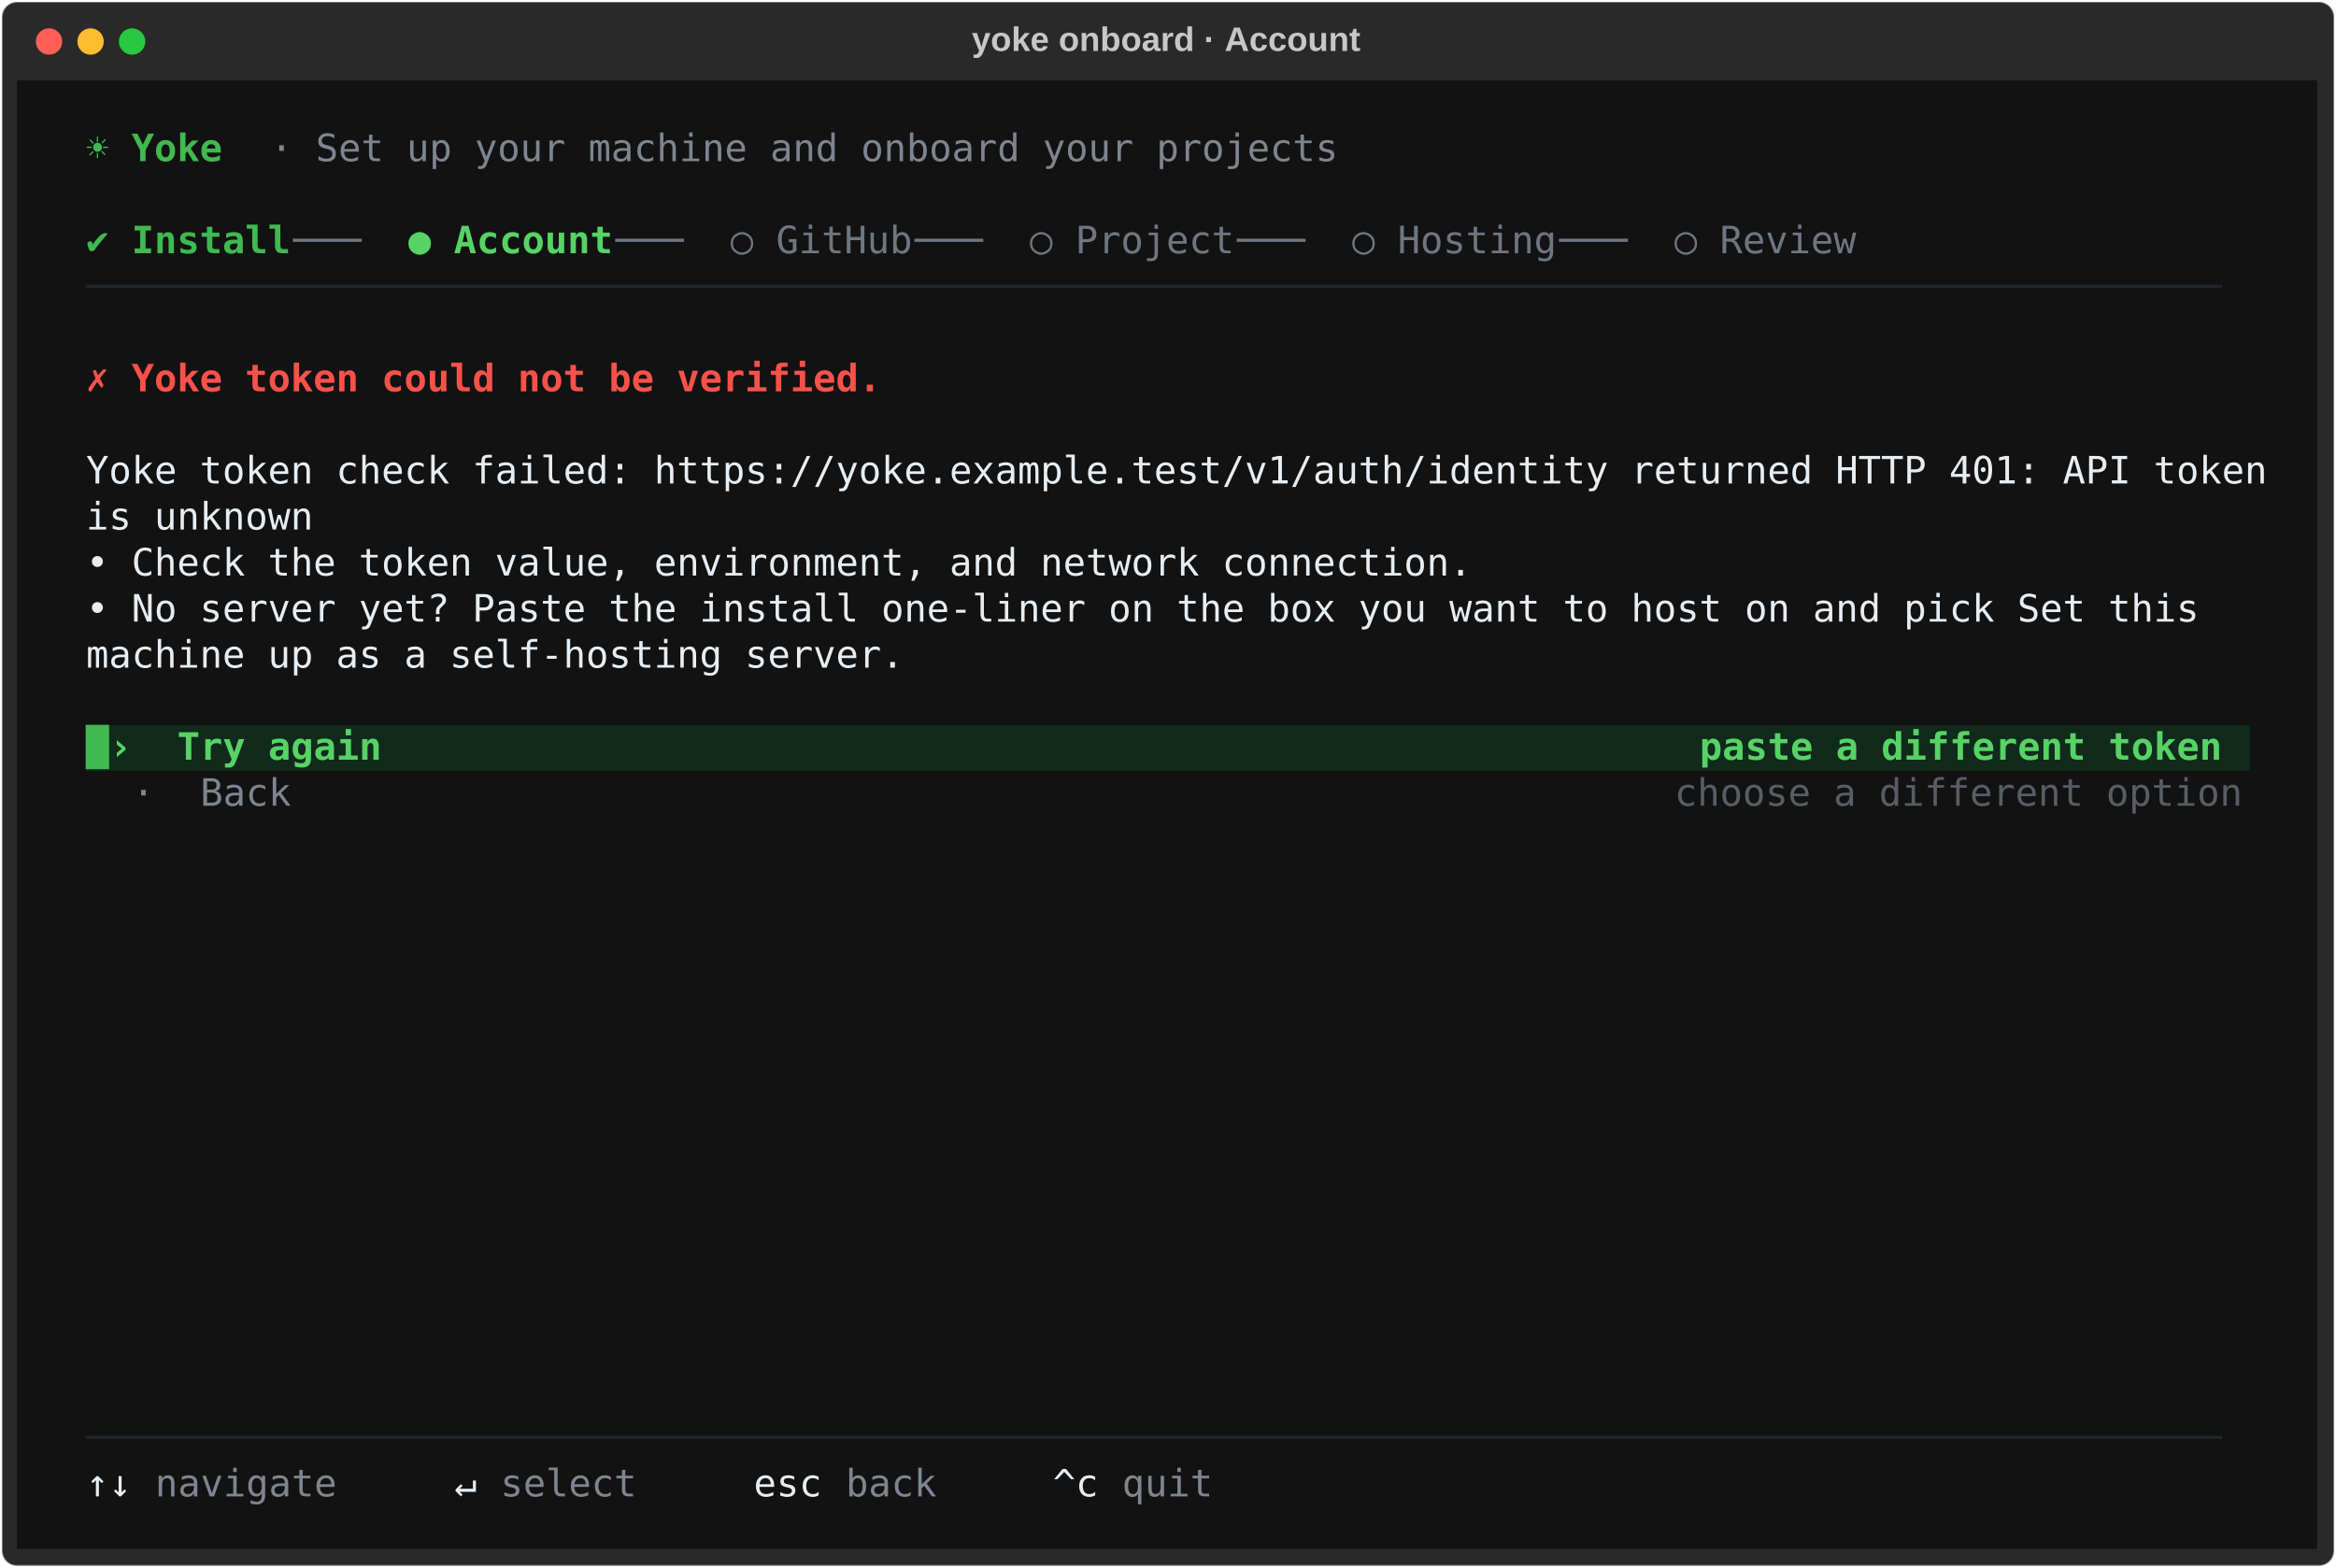
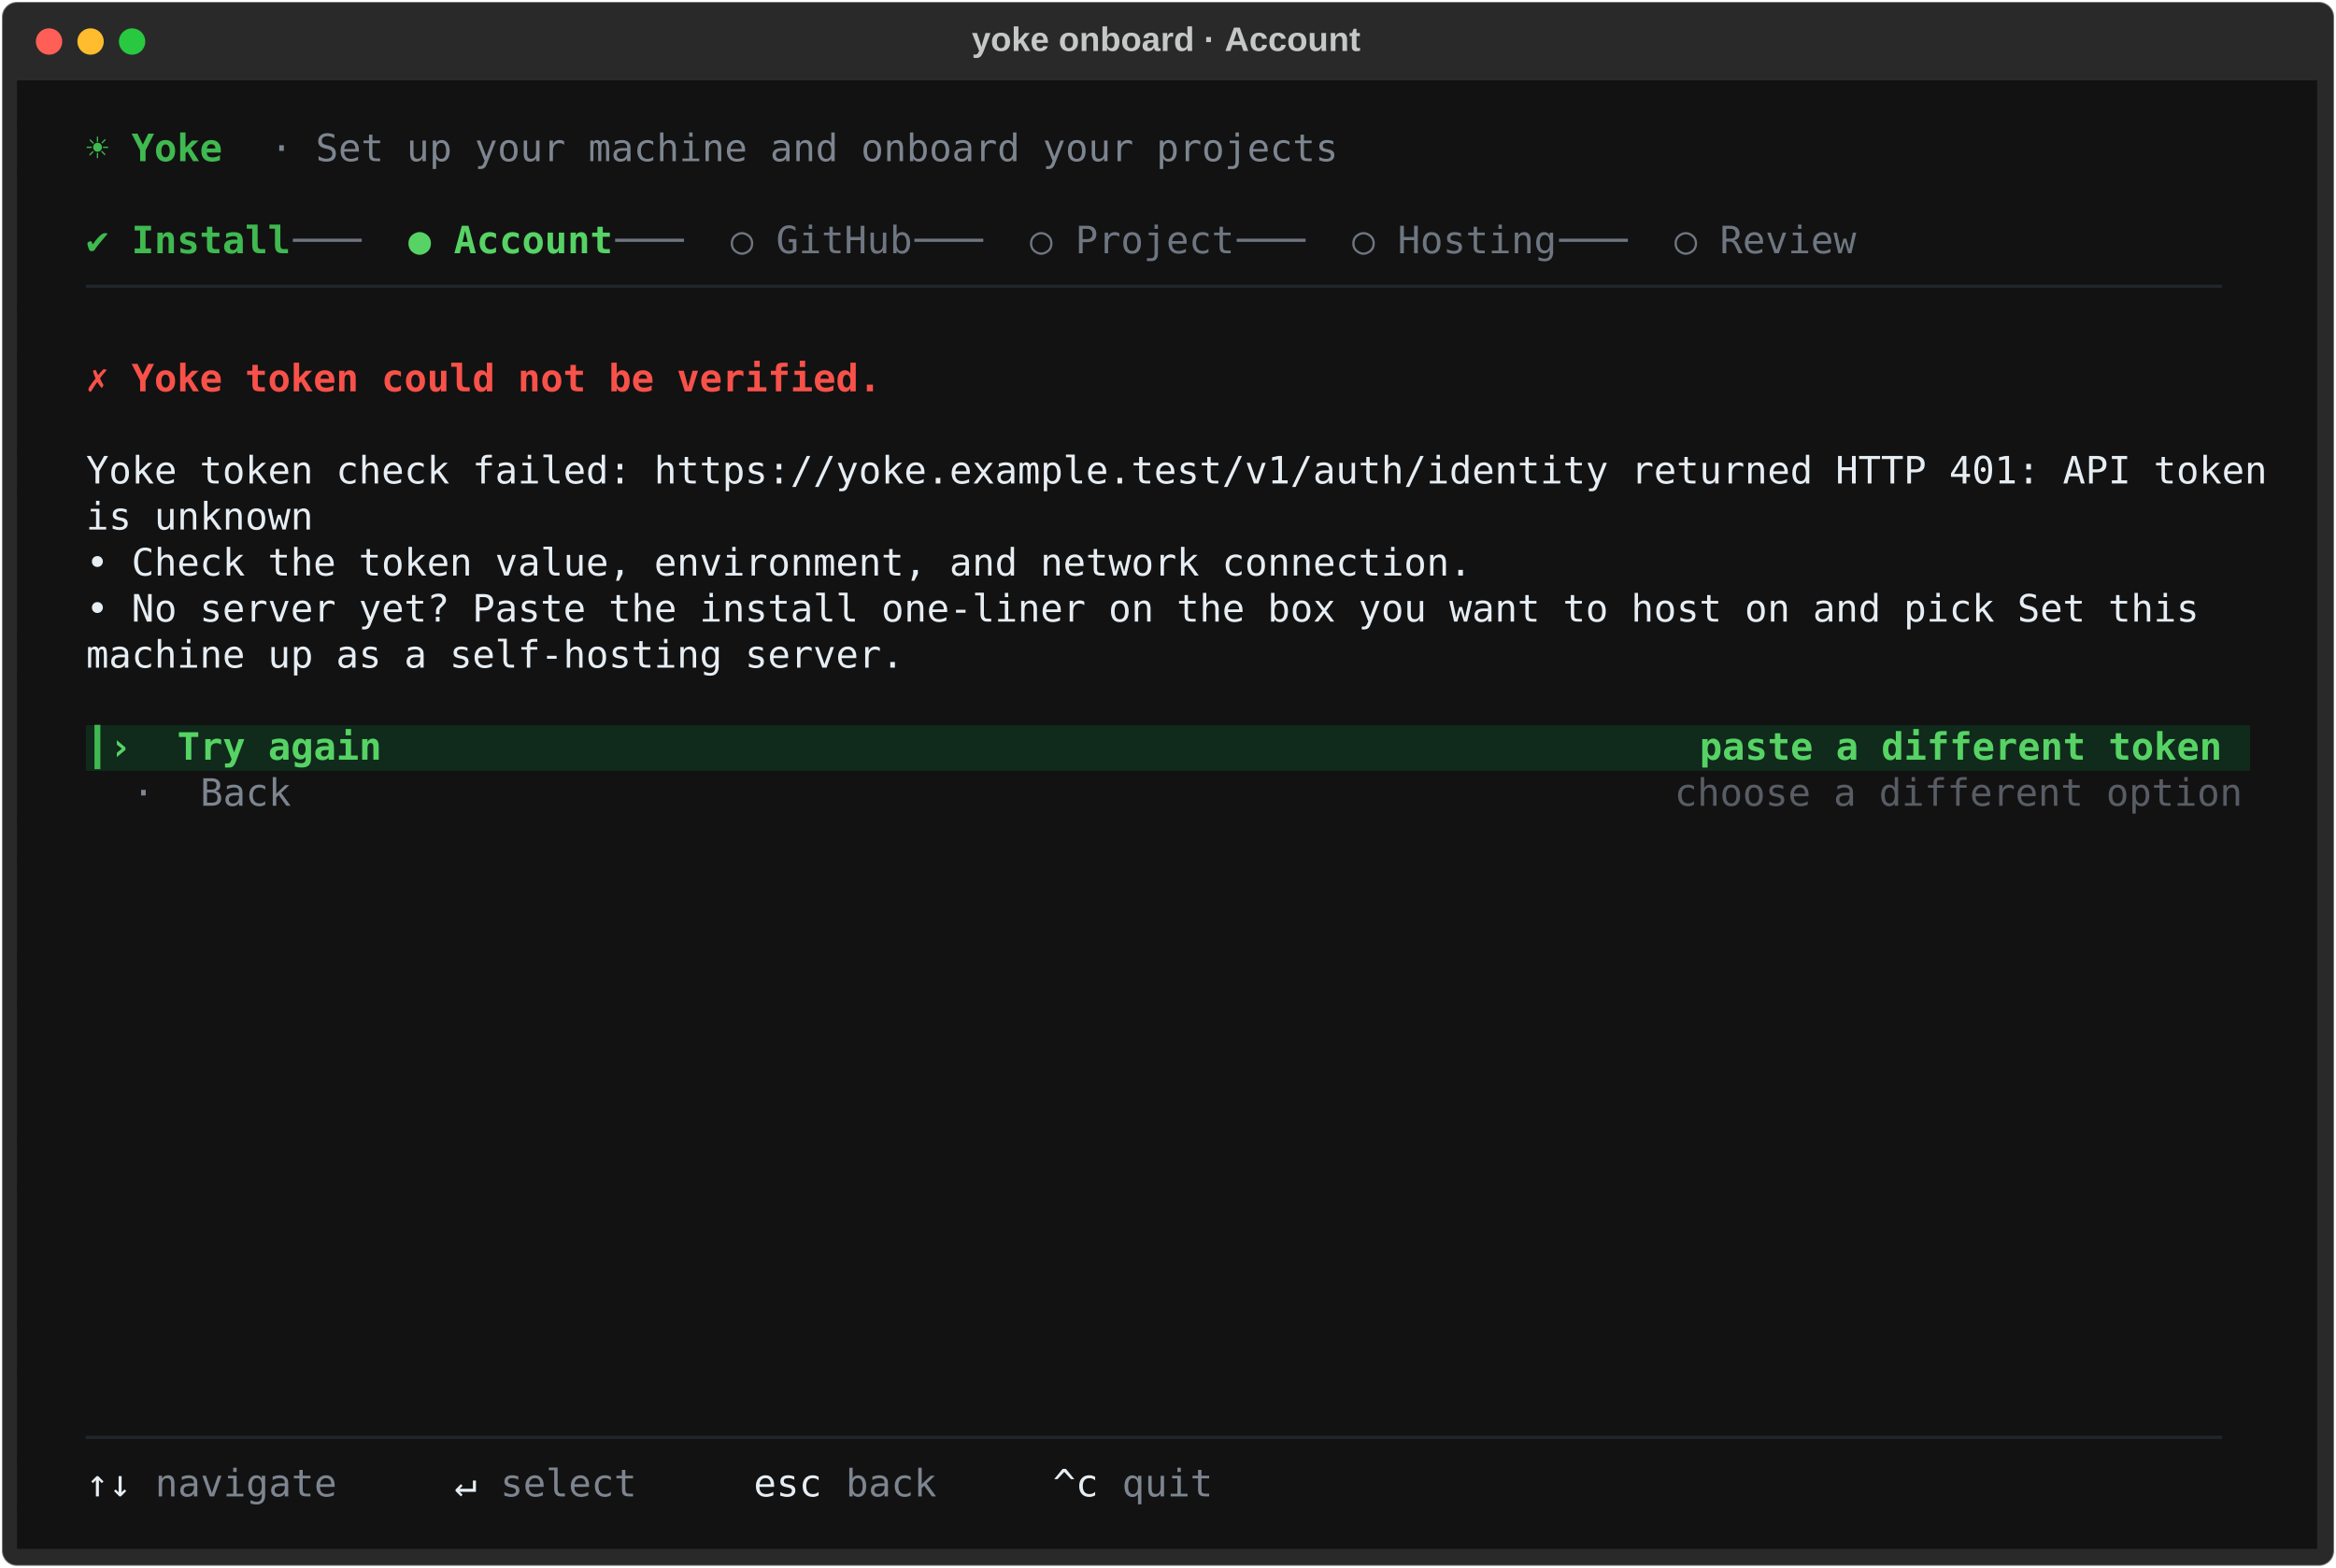
<svg xmlns="http://www.w3.org/2000/svg" class="rich-terminal" viewBox="0 0 1238 830.8">
  <style>

    @font-face {
        font-family: "Fira Code";
        src: local("FiraCode-Regular"),
                url("https://cdnjs.cloudflare.com/ajax/libs/firacode/{{VERSION}}/woff2/FiraCode-Regular.woff2") format("woff2"),
                url("https://cdnjs.cloudflare.com/ajax/libs/firacode/{{VERSION}}/woff/FiraCode-Regular.woff") format("woff");
        font-style: normal;
        font-weight: 400;
    }
    @font-face {
        font-family: "Fira Code";
        src: local("FiraCode-Bold"),
                url("https://cdnjs.cloudflare.com/ajax/libs/firacode/{{VERSION}}/woff2/FiraCode-Bold.woff2") format("woff2"),
                url("https://cdnjs.cloudflare.com/ajax/libs/firacode/{{VERSION}}/woff/FiraCode-Bold.woff") format("woff");
        font-style: bold;
        font-weight: 700;
    }

    .terminal-YOKE-matrix {
        font-family: Fira Code, monospace;
        font-size: 20px;
        line-height: 24.4px;
        font-variant-east-asian: full-width;
    }

    .terminal-YOKE-title {
        font-size: 18px;
        font-weight: bold;
        font-family: arial;
    }

.terminal-YOKE-r2 { fill: #3fb950;font-weight: bold }
.terminal-YOKE-r3 { fill: #e6edf3 }
.terminal-YOKE-r4 { fill: #7d8590 }
.terminal-YOKE-r5 { fill: #6e7681 }
.terminal-YOKE-r6 { fill: #56d364;font-weight: bold }
.terminal-YOKE-r7 { fill: #21262d }
.terminal-YOKE-r8 { fill: #f85149;font-weight: bold }
.terminal-YOKE-r9 { fill: #3fb950 }
.terminal-YOKE-r11 { fill: #585d65 }
    </style>
  <defs>
    <clipPath id="terminal-YOKE-clip-terminal">
      <rect x="0" y="0" width="1219.0" height="779.8" />
    </clipPath>
    <clipPath id="terminal-YOKE-line-0">
      <rect x="0" y="1.5" width="1220" height="24.65" />
    </clipPath>
    <clipPath id="terminal-YOKE-line-1">
      <rect x="0" y="25.9" width="1220" height="24.65" />
    </clipPath>
    <clipPath id="terminal-YOKE-line-2">
      <rect x="0" y="50.3" width="1220" height="24.65" />
    </clipPath>
    <clipPath id="terminal-YOKE-line-3">
      <rect x="0" y="74.7" width="1220" height="24.65" />
    </clipPath>
    <clipPath id="terminal-YOKE-line-4">
      <rect x="0" y="99.1" width="1220" height="24.65" />
    </clipPath>
    <clipPath id="terminal-YOKE-line-5">
      <rect x="0" y="123.5" width="1220" height="24.65" />
    </clipPath>
    <clipPath id="terminal-YOKE-line-6">
      <rect x="0" y="147.9" width="1220" height="24.65" />
    </clipPath>
    <clipPath id="terminal-YOKE-line-7">
      <rect x="0" y="172.3" width="1220" height="24.65" />
    </clipPath>
    <clipPath id="terminal-YOKE-line-8">
      <rect x="0" y="196.7" width="1220" height="24.65" />
    </clipPath>
    <clipPath id="terminal-YOKE-line-9">
      <rect x="0" y="221.1" width="1220" height="24.65" />
    </clipPath>
    <clipPath id="terminal-YOKE-line-10">
      <rect x="0" y="245.5" width="1220" height="24.65" />
    </clipPath>
    <clipPath id="terminal-YOKE-line-11">
      <rect x="0" y="269.9" width="1220" height="24.65" />
    </clipPath>
    <clipPath id="terminal-YOKE-line-12">
      <rect x="0" y="294.3" width="1220" height="24.65" />
    </clipPath>
    <clipPath id="terminal-YOKE-line-13">
      <rect x="0" y="318.7" width="1220" height="24.65" />
    </clipPath>
    <clipPath id="terminal-YOKE-line-14">
      <rect x="0" y="343.1" width="1220" height="24.65" />
    </clipPath>
    <clipPath id="terminal-YOKE-line-15">
      <rect x="0" y="367.5" width="1220" height="24.65" />
    </clipPath>
    <clipPath id="terminal-YOKE-line-16">
      <rect x="0" y="391.9" width="1220" height="24.65" />
    </clipPath>
    <clipPath id="terminal-YOKE-line-17">
      <rect x="0" y="416.3" width="1220" height="24.65" />
    </clipPath>
    <clipPath id="terminal-YOKE-line-18">
      <rect x="0" y="440.7" width="1220" height="24.65" />
    </clipPath>
    <clipPath id="terminal-YOKE-line-19">
      <rect x="0" y="465.1" width="1220" height="24.65" />
    </clipPath>
    <clipPath id="terminal-YOKE-line-20">
      <rect x="0" y="489.5" width="1220" height="24.65" />
    </clipPath>
    <clipPath id="terminal-YOKE-line-21">
      <rect x="0" y="513.9" width="1220" height="24.65" />
    </clipPath>
    <clipPath id="terminal-YOKE-line-22">
      <rect x="0" y="538.3" width="1220" height="24.65" />
    </clipPath>
    <clipPath id="terminal-YOKE-line-23">
      <rect x="0" y="562.7" width="1220" height="24.65" />
    </clipPath>
    <clipPath id="terminal-YOKE-line-24">
      <rect x="0" y="587.1" width="1220" height="24.65" />
    </clipPath>
    <clipPath id="terminal-YOKE-line-25">
      <rect x="0" y="611.5" width="1220" height="24.65" />
    </clipPath>
    <clipPath id="terminal-YOKE-line-26">
      <rect x="0" y="635.9" width="1220" height="24.65" />
    </clipPath>
    <clipPath id="terminal-YOKE-line-27">
      <rect x="0" y="660.3" width="1220" height="24.65" />
    </clipPath>
    <clipPath id="terminal-YOKE-line-28">
      <rect x="0" y="684.7" width="1220" height="24.65" />
    </clipPath>
    <clipPath id="terminal-YOKE-line-29">
      <rect x="0" y="709.1" width="1220" height="24.65" />
    </clipPath>
    <clipPath id="terminal-YOKE-line-30">
      <rect x="0" y="733.5" width="1220" height="24.65" />
    </clipPath>
  </defs>
  <rect fill="#292929" stroke="rgba(255,255,255,0.35)" stroke-width="1" x="1" y="1" width="1236" height="828.8" rx="8" />
  <text class="terminal-YOKE-title" fill="#c5c8c6" text-anchor="middle" x="618" y="27">yoke onboard · Account</text>
  <g transform="translate(26,22)">
    <circle cx="0" cy="0" r="7" fill="#ff5f57" />
    <circle cx="22" cy="0" r="7" fill="#febc2e" />
    <circle cx="44" cy="0" r="7" fill="#28c840" />
  </g>
  <g transform="translate(9, 41)" clip-path="url(#terminal-YOKE-clip-terminal)">
    <rect fill="#121212" x="0" y="1.5" width="1220" height="24.65" shape-rendering="crispEdges" />
    <rect fill="#121212" x="0" y="25.9" width="36.6" height="24.65" shape-rendering="crispEdges" />
    <rect fill="#121212" x="36.6" y="25.9" width="73.2" height="24.65" shape-rendering="crispEdges" />
    <rect fill="#121212" x="109.8" y="25.9" width="24.4" height="24.65" shape-rendering="crispEdges" />
    <rect fill="#121212" x="134.2" y="25.9" width="573.4" height="24.65" shape-rendering="crispEdges" />
    <rect fill="#121212" x="707.6" y="25.9" width="512.4" height="24.65" shape-rendering="crispEdges" />
    <rect fill="#121212" x="0" y="50.3" width="1220" height="24.65" shape-rendering="crispEdges" />
    <rect fill="#121212" x="0" y="74.7" width="36.6" height="24.65" shape-rendering="crispEdges" />
    <rect fill="#121212" x="36.6" y="74.7" width="109.8" height="24.65" shape-rendering="crispEdges" />
    <rect fill="#121212" x="146.4" y="74.7" width="61" height="24.65" shape-rendering="crispEdges" />
    <rect fill="#121212" x="207.4" y="74.7" width="109.8" height="24.65" shape-rendering="crispEdges" />
    <rect fill="#121212" x="317.2" y="74.7" width="61" height="24.65" shape-rendering="crispEdges" />
    <rect fill="#121212" x="378.2" y="74.7" width="97.6" height="24.65" shape-rendering="crispEdges" />
    <rect fill="#121212" x="475.8" y="74.7" width="61" height="24.65" shape-rendering="crispEdges" />
    <rect fill="#121212" x="536.8" y="74.7" width="109.8" height="24.65" shape-rendering="crispEdges" />
    <rect fill="#121212" x="646.6" y="74.7" width="61" height="24.65" shape-rendering="crispEdges" />
    <rect fill="#121212" x="707.6" y="74.7" width="109.8" height="24.65" shape-rendering="crispEdges" />
    <rect fill="#121212" x="817.4" y="74.7" width="61" height="24.65" shape-rendering="crispEdges" />
    <rect fill="#121212" x="878.4" y="74.7" width="97.6" height="24.65" shape-rendering="crispEdges" />
    <rect fill="#121212" x="976" y="74.7" width="244" height="24.65" shape-rendering="crispEdges" />
    <rect fill="#121212" x="0" y="99.1" width="36.6" height="24.65" shape-rendering="crispEdges" />
    <rect fill="#121212" x="36.6" y="99.1" width="1146.8" height="24.65" shape-rendering="crispEdges" />
    <rect fill="#121212" x="1183.4" y="99.1" width="36.6" height="24.65" shape-rendering="crispEdges" />
    <rect fill="#121212" x="0" y="123.5" width="1220" height="24.65" shape-rendering="crispEdges" />
    <rect fill="#121212" x="0" y="147.9" width="36.6" height="24.65" shape-rendering="crispEdges" />
    <rect fill="#121212" x="36.6" y="147.9" width="427" height="24.65" shape-rendering="crispEdges" />
    <rect fill="#121212" x="463.6" y="147.9" width="756.4" height="24.65" shape-rendering="crispEdges" />
    <rect fill="#121212" x="0" y="172.3" width="36.6" height="24.65" shape-rendering="crispEdges" />
    <rect fill="#121212" x="36.6" y="172.3" width="0" height="24.65" shape-rendering="crispEdges" />
    <rect fill="#121212" x="36.6" y="172.3" width="1183.4" height="24.65" shape-rendering="crispEdges" />
    <rect fill="#121212" x="0" y="196.7" width="36.6" height="24.65" shape-rendering="crispEdges" />
    <rect fill="#121212" x="36.6" y="196.7" width="1171.2" height="24.65" shape-rendering="crispEdges" />
    <rect fill="#121212" x="1207.8" y="196.7" width="12.2" height="24.65" shape-rendering="crispEdges" />
    <rect fill="#121212" x="0" y="221.1" width="36.6" height="24.65" shape-rendering="crispEdges" />
    <rect fill="#121212" x="36.6" y="221.1" width="122" height="24.65" shape-rendering="crispEdges" />
    <rect fill="#121212" x="158.6" y="221.1" width="1061.4" height="24.65" shape-rendering="crispEdges" />
    <rect fill="#121212" x="0" y="245.5" width="36.6" height="24.65" shape-rendering="crispEdges" />
    <rect fill="#121212" x="36.6" y="245.5" width="768.6" height="24.65" shape-rendering="crispEdges" />
    <rect fill="#121212" x="805.2" y="245.5" width="414.8" height="24.65" shape-rendering="crispEdges" />
    <rect fill="#121212" x="0" y="269.9" width="36.6" height="24.65" shape-rendering="crispEdges" />
    <rect fill="#121212" x="36.6" y="269.9" width="1159" height="24.65" shape-rendering="crispEdges" />
    <rect fill="#121212" x="1195.6" y="269.9" width="24.4" height="24.65" shape-rendering="crispEdges" />
    <rect fill="#121212" x="0" y="294.3" width="36.6" height="24.65" shape-rendering="crispEdges" />
    <rect fill="#121212" x="36.6" y="294.3" width="439.2" height="24.65" shape-rendering="crispEdges" />
    <rect fill="#121212" x="475.8" y="294.3" width="744.2" height="24.65" shape-rendering="crispEdges" />
    <rect fill="#121212" x="0" y="318.7" width="36.6" height="24.65" shape-rendering="crispEdges" />
    <rect fill="#121212" x="36.6" y="318.7" width="0" height="24.65" shape-rendering="crispEdges" />
    <rect fill="#121212" x="36.6" y="318.7" width="1183.4" height="24.65" shape-rendering="crispEdges" />
    <rect fill="#121212" x="0" y="343.1" width="36.6" height="24.65" shape-rendering="crispEdges" />
    <rect fill="#102a1c" x="36.6" y="343.1" width="12.2" height="24.65" shape-rendering="crispEdges" />
    <rect fill="#102a1c" x="48.8" y="343.1" width="1134.6" height="24.65" shape-rendering="crispEdges" />
    <rect fill="#121212" x="1183.4" y="343.1" width="36.6" height="24.65" shape-rendering="crispEdges" />
    <rect fill="#121212" x="0" y="367.5" width="36.6" height="24.65" shape-rendering="crispEdges" />
    <rect fill="#121212" x="36.6" y="367.5" width="12.2" height="24.65" shape-rendering="crispEdges" />
    <rect fill="#121212" x="48.8" y="367.5" width="12.2" height="24.65" shape-rendering="crispEdges" />
    <rect fill="#121212" x="61" y="367.5" width="817.4" height="24.65" shape-rendering="crispEdges" />
    <rect fill="#121212" x="878.4" y="367.5" width="305" height="24.65" shape-rendering="crispEdges" />
    <rect fill="#121212" x="1183.4" y="367.5" width="36.6" height="24.65" shape-rendering="crispEdges" />
    <rect fill="#121212" x="0" y="391.9" width="36.6" height="24.65" shape-rendering="crispEdges" />
    <rect fill="#121212" x="36.6" y="391.9" width="1183.4" height="24.65" shape-rendering="crispEdges" />
    <rect fill="#121212" x="0" y="416.3" width="36.6" height="24.65" shape-rendering="crispEdges" />
    <rect fill="#121212" x="36.6" y="416.3" width="1183.4" height="24.65" shape-rendering="crispEdges" />
    <rect fill="#121212" x="0" y="440.7" width="36.6" height="24.65" shape-rendering="crispEdges" />
    <rect fill="#121212" x="36.6" y="440.7" width="1183.4" height="24.65" shape-rendering="crispEdges" />
    <rect fill="#121212" x="0" y="465.1" width="36.6" height="24.65" shape-rendering="crispEdges" />
    <rect fill="#121212" x="36.6" y="465.1" width="1183.4" height="24.65" shape-rendering="crispEdges" />
    <rect fill="#121212" x="0" y="489.5" width="36.6" height="24.65" shape-rendering="crispEdges" />
    <rect fill="#121212" x="36.6" y="489.5" width="1183.4" height="24.65" shape-rendering="crispEdges" />
    <rect fill="#121212" x="0" y="513.9" width="36.6" height="24.65" shape-rendering="crispEdges" />
    <rect fill="#121212" x="36.6" y="513.9" width="1183.4" height="24.65" shape-rendering="crispEdges" />
    <rect fill="#121212" x="0" y="538.3" width="36.6" height="24.65" shape-rendering="crispEdges" />
    <rect fill="#121212" x="36.6" y="538.3" width="1183.4" height="24.65" shape-rendering="crispEdges" />
    <rect fill="#121212" x="0" y="562.7" width="36.6" height="24.65" shape-rendering="crispEdges" />
    <rect fill="#121212" x="36.6" y="562.7" width="1183.4" height="24.65" shape-rendering="crispEdges" />
    <rect fill="#121212" x="0" y="587.1" width="36.6" height="24.65" shape-rendering="crispEdges" />
    <rect fill="#121212" x="36.6" y="587.1" width="1183.4" height="24.65" shape-rendering="crispEdges" />
    <rect fill="#121212" x="0" y="611.5" width="36.6" height="24.65" shape-rendering="crispEdges" />
    <rect fill="#121212" x="36.6" y="611.5" width="1183.4" height="24.65" shape-rendering="crispEdges" />
    <rect fill="#121212" x="0" y="635.9" width="36.6" height="24.65" shape-rendering="crispEdges" />
    <rect fill="#121212" x="36.6" y="635.9" width="1183.4" height="24.65" shape-rendering="crispEdges" />
    <rect fill="#121212" x="0" y="660.3" width="36.6" height="24.65" shape-rendering="crispEdges" />
    <rect fill="#121212" x="36.6" y="660.3" width="1183.4" height="24.65" shape-rendering="crispEdges" />
    <rect fill="#121212" x="0" y="684.7" width="36.6" height="24.65" shape-rendering="crispEdges" />
    <rect fill="#121212" x="36.6" y="684.7" width="1183.4" height="24.65" shape-rendering="crispEdges" />
    <rect fill="#121212" x="0" y="709.1" width="36.6" height="24.65" shape-rendering="crispEdges" />
    <rect fill="#121212" x="36.6" y="709.1" width="1146.8" height="24.65" shape-rendering="crispEdges" />
    <rect fill="#121212" x="1183.4" y="709.1" width="36.6" height="24.65" shape-rendering="crispEdges" />
    <rect fill="#121212" x="0" y="733.5" width="36.6" height="24.65" shape-rendering="crispEdges" />
    <rect fill="#121212" x="36.6" y="733.5" width="24.4" height="24.65" shape-rendering="crispEdges" />
    <rect fill="#121212" x="61" y="733.5" width="12.2" height="24.65" shape-rendering="crispEdges" />
    <rect fill="#121212" x="73.2" y="733.5" width="97.6" height="24.65" shape-rendering="crispEdges" />
    <rect fill="#121212" x="170.8" y="733.5" width="61" height="24.65" shape-rendering="crispEdges" />
    <rect fill="#121212" x="231.8" y="733.5" width="12.2" height="24.65" shape-rendering="crispEdges" />
    <rect fill="#121212" x="244" y="733.5" width="12.2" height="24.65" shape-rendering="crispEdges" />
    <rect fill="#121212" x="256.2" y="733.5" width="73.2" height="24.65" shape-rendering="crispEdges" />
    <rect fill="#121212" x="329.4" y="733.5" width="61" height="24.65" shape-rendering="crispEdges" />
    <rect fill="#121212" x="390.4" y="733.5" width="36.6" height="24.65" shape-rendering="crispEdges" />
    <rect fill="#121212" x="427" y="733.5" width="12.2" height="24.65" shape-rendering="crispEdges" />
    <rect fill="#121212" x="439.2" y="733.5" width="48.8" height="24.65" shape-rendering="crispEdges" />
    <rect fill="#121212" x="488" y="733.5" width="61" height="24.65" shape-rendering="crispEdges" />
    <rect fill="#121212" x="549" y="733.5" width="24.4" height="24.65" shape-rendering="crispEdges" />
    <rect fill="#121212" x="573.4" y="733.5" width="12.2" height="24.65" shape-rendering="crispEdges" />
    <rect fill="#121212" x="585.6" y="733.5" width="48.8" height="24.65" shape-rendering="crispEdges" />
    <rect fill="#121212" x="634.4" y="733.5" width="585.6" height="24.65" shape-rendering="crispEdges" />
    <rect fill="#121212" x="0" y="757.9" width="1220" height="24.65" shape-rendering="crispEdges" />
    <g class="terminal-YOKE-matrix">
      <text class="terminal-YOKE-r2" x="36.6" y="44.4" textLength="73.2" clip-path="url(#terminal-YOKE-line-1)">☀ Yoke</text>
      <text class="terminal-YOKE-r4" x="134.2" y="44.4" textLength="573.4" clip-path="url(#terminal-YOKE-line-1)">· Set up your machine and onboard your projects</text>
      <text class="terminal-YOKE-r2" x="36.6" y="93.2" textLength="109.8" clip-path="url(#terminal-YOKE-line-3)">✔ Install</text>
      <text class="terminal-YOKE-r5" x="146.4" y="93.2" textLength="61" clip-path="url(#terminal-YOKE-line-3)"> ─── </text>
      <text class="terminal-YOKE-r6" x="207.4" y="93.2" textLength="109.8" clip-path="url(#terminal-YOKE-line-3)">● Account</text>
      <text class="terminal-YOKE-r5" x="317.2" y="93.2" textLength="61" clip-path="url(#terminal-YOKE-line-3)"> ─── </text>
      <text class="terminal-YOKE-r5" x="378.2" y="93.2" textLength="97.6" clip-path="url(#terminal-YOKE-line-3)">○ GitHub</text>
      <text class="terminal-YOKE-r5" x="475.8" y="93.2" textLength="61" clip-path="url(#terminal-YOKE-line-3)"> ─── </text>
      <text class="terminal-YOKE-r5" x="536.8" y="93.2" textLength="109.8" clip-path="url(#terminal-YOKE-line-3)">○ Project</text>
      <text class="terminal-YOKE-r5" x="646.6" y="93.2" textLength="61" clip-path="url(#terminal-YOKE-line-3)"> ─── </text>
      <text class="terminal-YOKE-r5" x="707.6" y="93.2" textLength="109.8" clip-path="url(#terminal-YOKE-line-3)">○ Hosting</text>
      <text class="terminal-YOKE-r5" x="817.4" y="93.2" textLength="61" clip-path="url(#terminal-YOKE-line-3)"> ─── </text>
      <text class="terminal-YOKE-r5" x="878.4" y="93.2" textLength="97.6" clip-path="url(#terminal-YOKE-line-3)">○ Review</text>
      <text class="terminal-YOKE-r7" x="36.6" y="117.6" textLength="1146.8" clip-path="url(#terminal-YOKE-line-4)">──────────────────────────────────────────────────────────────────────────────────────────────</text>
      <text class="terminal-YOKE-r8" x="36.6" y="166.4" textLength="427" clip-path="url(#terminal-YOKE-line-6)">✗ Yoke token could not be verified.</text>
      <text class="terminal-YOKE-r3" x="36.6" y="215.2" textLength="1171.2" clip-path="url(#terminal-YOKE-line-8)">Yoke token check failed: https://yoke.example.test/v1/auth/identity returned HTTP 401: API token</text>
      <text class="terminal-YOKE-r3" x="36.6" y="239.6" textLength="122" clip-path="url(#terminal-YOKE-line-9)">is unknown</text>
      <text class="terminal-YOKE-r3" x="36.6" y="264" textLength="768.6" clip-path="url(#terminal-YOKE-line-10)">  • Check the token value, environment, and network connection.</text>
      <text class="terminal-YOKE-r3" x="36.6" y="288.4" textLength="1159" clip-path="url(#terminal-YOKE-line-11)">  • No server yet? Paste the install one-liner on the box you want to host on and pick Set this</text>
      <text class="terminal-YOKE-r3" x="36.6" y="312.8" textLength="439.2" clip-path="url(#terminal-YOKE-line-12)">machine up as a self-hosting server.</text>
-       <text class="terminal-YOKE-r9" x="36.6" y="361.6" textLength="12.2" clip-path="url(#terminal-YOKE-line-14)">█</text>
+       <text class="terminal-YOKE-r9" x="36.6" y="361.6" textLength="12.2" clip-path="url(#terminal-YOKE-line-14)">┃</text>
      <text class="terminal-YOKE-r6" x="48.8" y="361.6" textLength="1134.6" clip-path="url(#terminal-YOKE-line-14)">›  Try again                                                          paste a different token</text>
      <text class="terminal-YOKE-r4" x="61" y="386" textLength="817.4" clip-path="url(#terminal-YOKE-line-15)">·  Back                                                            </text>
      <text class="terminal-YOKE-r11" x="878.4" y="386" textLength="305" clip-path="url(#terminal-YOKE-line-15)">choose a different option</text>
      <text class="terminal-YOKE-r7" x="36.6" y="727.6" textLength="1146.8" clip-path="url(#terminal-YOKE-line-29)">──────────────────────────────────────────────────────────────────────────────────────────────</text>
      <text class="terminal-YOKE-r3" x="36.6" y="752" textLength="24.4" clip-path="url(#terminal-YOKE-line-30)">↑↓</text>
      <text class="terminal-YOKE-r4" x="73.2" y="752" textLength="97.6" clip-path="url(#terminal-YOKE-line-30)">navigate</text>
      <text class="terminal-YOKE-r3" x="231.8" y="752" textLength="12.2" clip-path="url(#terminal-YOKE-line-30)">↵</text>
      <text class="terminal-YOKE-r4" x="256.2" y="752" textLength="73.2" clip-path="url(#terminal-YOKE-line-30)">select</text>
      <text class="terminal-YOKE-r3" x="390.4" y="752" textLength="36.6" clip-path="url(#terminal-YOKE-line-30)">esc</text>
      <text class="terminal-YOKE-r4" x="439.2" y="752" textLength="48.8" clip-path="url(#terminal-YOKE-line-30)">back</text>
      <text class="terminal-YOKE-r3" x="549" y="752" textLength="24.4" clip-path="url(#terminal-YOKE-line-30)">^c</text>
      <text class="terminal-YOKE-r4" x="585.6" y="752" textLength="48.8" clip-path="url(#terminal-YOKE-line-30)">quit</text>
    </g>
  </g>
</svg>
